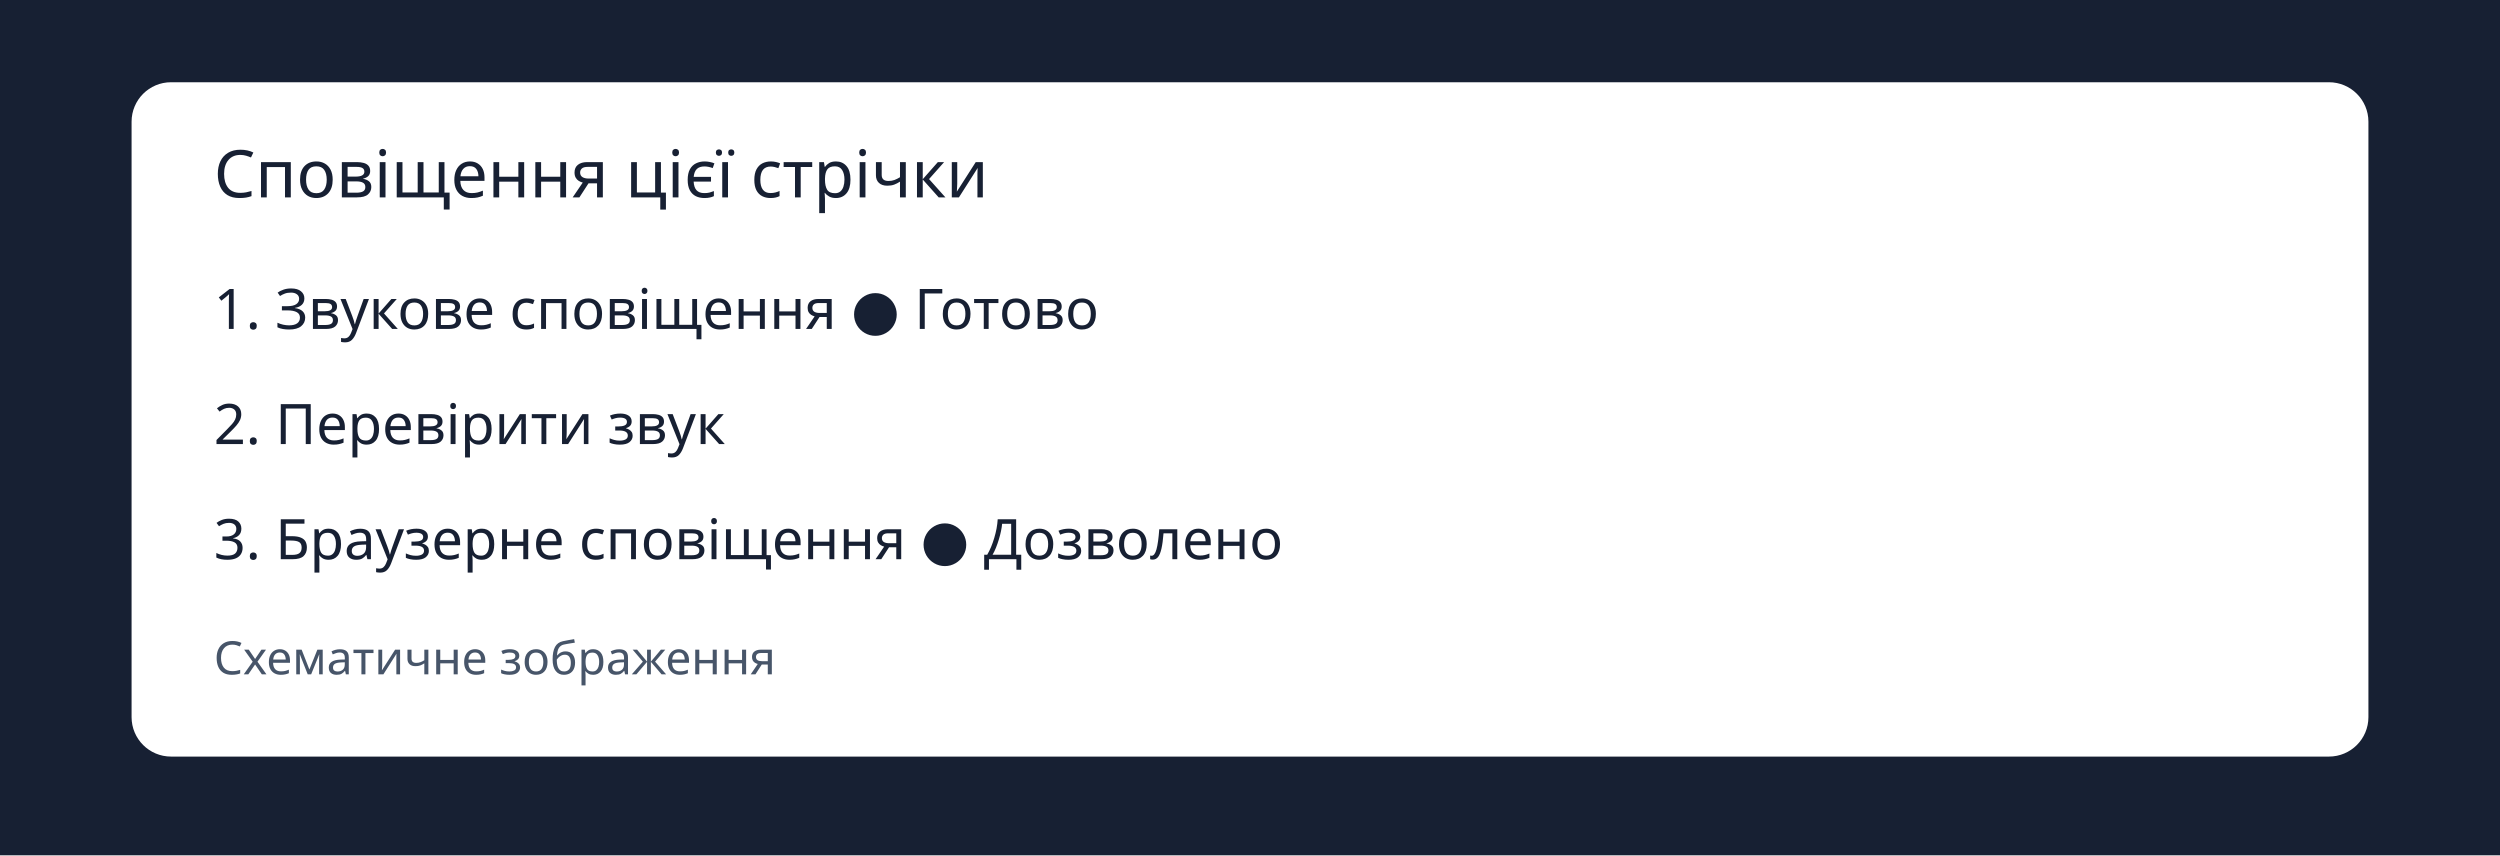
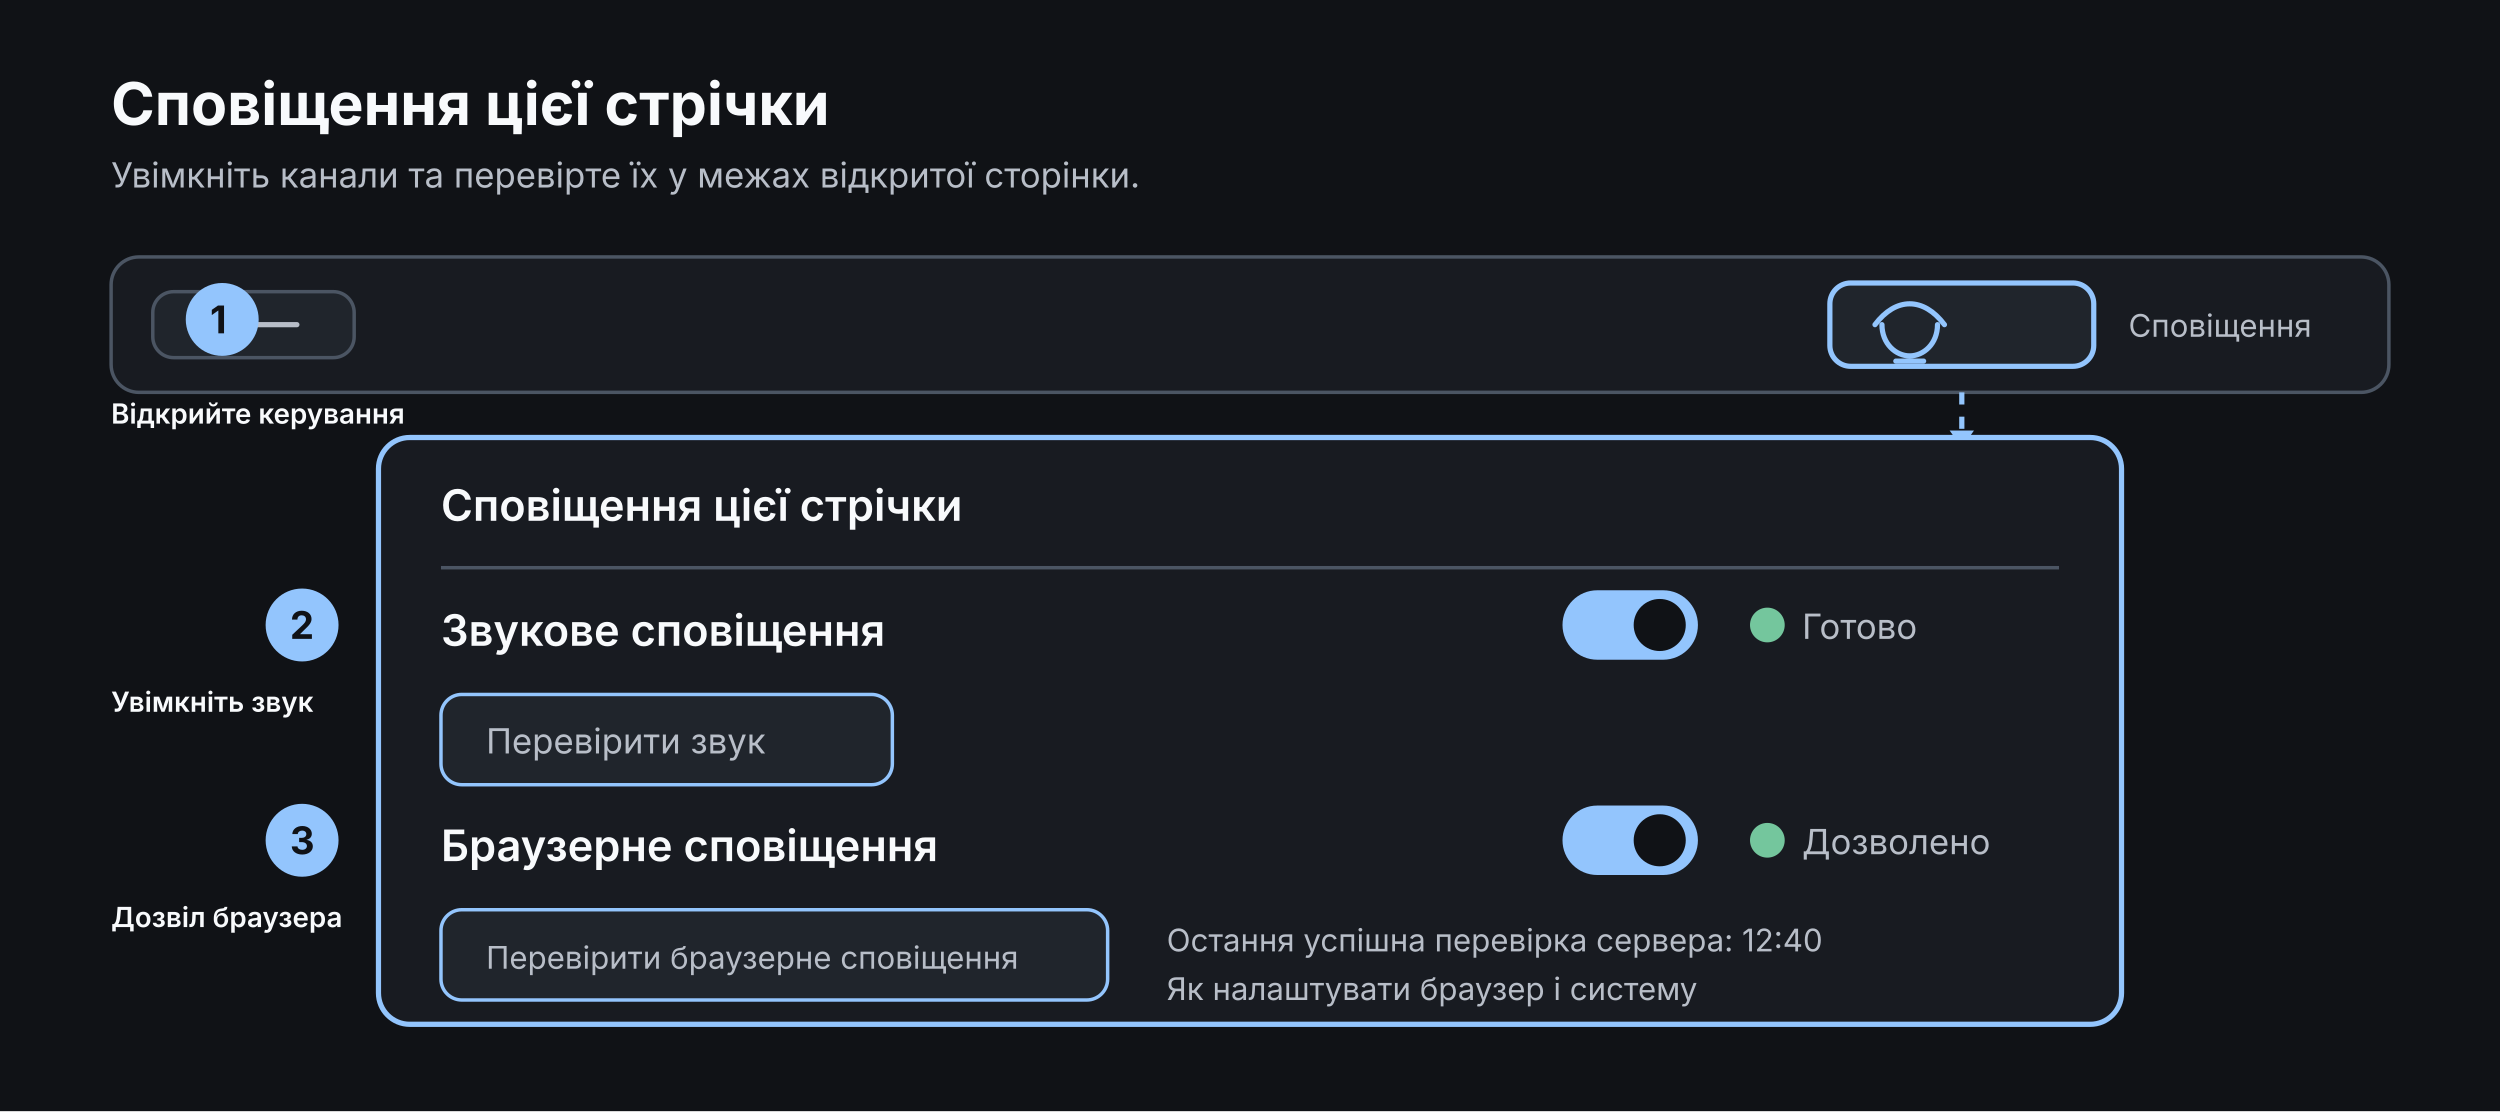
- <svg xmlns="http://www.w3.org/2000/svg" width="760" height="260" viewBox="0 0 760 260" role="img" aria-labelledby="t">
-   <rect width="760" height="260" fill="#172033" />
-   <rect x="40" y="25" width="680" height="205" rx="12" fill="#fff" />
-   <text x="65" y="60" font-family="sans-serif" font-size="20" fill="#172033">Сповіщення цієї стрічки</text>
-   <text x="65" y="100" font-family="sans-serif" font-size="17" fill="#172033">1. Звукове сповіщення  ●  Готово</text>
-   <text x="65" y="135" font-family="sans-serif" font-size="17" fill="#172033">2. Перевірити звук</text>
-   <text x="65" y="170" font-family="sans-serif" font-size="17" fill="#172033">3. Браузерне сповіщення  ●  Дозволено</text>
-   <text x="65" y="205" font-family="sans-serif" font-size="14" fill="#475569">Схематичне зображення</text>
+ <svg xmlns="http://www.w3.org/2000/svg" width="1440" height="640" viewBox="0 0 1440 640" role="img" aria-labelledby="title-01 desc-01">
+   <style>text{font-family:Inter,system-ui,-apple-system,BlinkMacSystemFont,"Segoe UI",sans-serif}.h{font-size:34px;font-weight:700;fill:#f8fafc}.label{font-size:25px;font-weight:600;fill:#f8fafc}.sub{font-size:20px;fill:#b8bec8}.small{font-size:18px;fill:#b8bec8}.num{font-size:22px;font-weight:700;fill:#101216}.call{font-size:16px;font-weight:600;fill:#f8fafc}</style>
+   <rect width="1440" height="640" fill="#101216" />
+   <text class="h" x="64" y="72">Сповіщення цієї стрічки</text>
+   <text class="sub" x="64" y="108">Увімкніть канали та перевірте їх у межах відкритої сторінки.</text>
+   <rect x="64" y="148" width="1312" height="78" rx="16" fill="#181b21" stroke="#4b5563" stroke-width="2" />
+   <rect x="88" y="168" width="116" height="38" rx="12" fill="#20252c" stroke="#4b5563" stroke-width="2" />
+   <path d="M110 187h22m-11-11v22m16-11h34" stroke="#b8bec8" stroke-width="3" stroke-linecap="round" />
+   <rect x="1054" y="163" width="152" height="48" rx="12" fill="#20252c" stroke="#93c5fd" stroke-width="3" />
+   <path d="M1080 187c12-16 28-16 40 0m-36 0c0 11 8 18 16 18s16-7 16-18m-24 21h16" fill="none" stroke="#93c5fd" stroke-width="3" stroke-linecap="round" />
+   <text class="small" x="1226" y="194">Сповіщення</text>
+   <path d="M1130 226v30" stroke="#93c5fd" stroke-width="3" stroke-dasharray="7 7" />
+   <path d="M1123 248l7 10 7-10" fill="#93c5fd" />
+   <rect x="218" y="252" width="1004" height="338" rx="18" fill="#181b21" stroke="#93c5fd" stroke-width="3" />
+   <text class="label" x="254" y="300">Сповіщення цієї стрічки</text>
+   <rect x="254" y="326" width="932" height="2" fill="#4b5563" />
+   <text class="label" x="254" y="372">Звукове сповіщення</text>
+   <rect x="900" y="340" width="78" height="40" rx="20" fill="#93c5fd" />
+   <circle cx="956" cy="360" r="15" fill="#101216" />
+   <circle cx="1018" cy="360" r="10" fill="#74c69d" />
+   <text class="sub" x="1038" y="368">Готово</text>
+   <rect x="254" y="400" width="260" height="52" rx="12" fill="#20252c" stroke="#93c5fd" stroke-width="2" />
+   <text class="sub" x="280" y="434">Перевірити звук</text>
+   <text class="label" x="254" y="496">Браузерне сповіщення</text>
+   <rect x="900" y="464" width="78" height="40" rx="20" fill="#93c5fd" />
+   <circle cx="956" cy="484" r="15" fill="#101216" />
+   <circle cx="1018" cy="484" r="10" fill="#74c69d" />
+   <text class="sub" x="1038" y="492">Дозволено</text>
+   <rect x="254" y="524" width="384" height="52" rx="12" fill="#20252c" stroke="#93c5fd" stroke-width="2" />
+   <text class="small" x="280" y="558">Перевірити браузерне сповіщення</text>
+   <text class="small" x="672" y="548">Остання успішна перевірка сервера: 12:40</text>
+   <text class="small" x="672" y="576" fill="#93c5fd">Як налаштувати браузер і систему</text>
+   <circle cx="128" cy="184" r="21" fill="#93c5fd" />
+   <text class="num" x="121" y="192">1</text>
+   <text class="call" x="64" y="244">Відкрийте керування</text>
+   <circle cx="174" cy="360" r="21" fill="#93c5fd" />
+   <text class="num" x="167" y="368">2</text>
+   <text class="call" x="64" y="410">Увімкніть звук</text>
+   <circle cx="174" cy="484" r="21" fill="#93c5fd" />
+   <text class="num" x="167" y="492">3</text>
+   <text class="call" x="64" y="534">Дозвіл браузера</text>
</svg>
